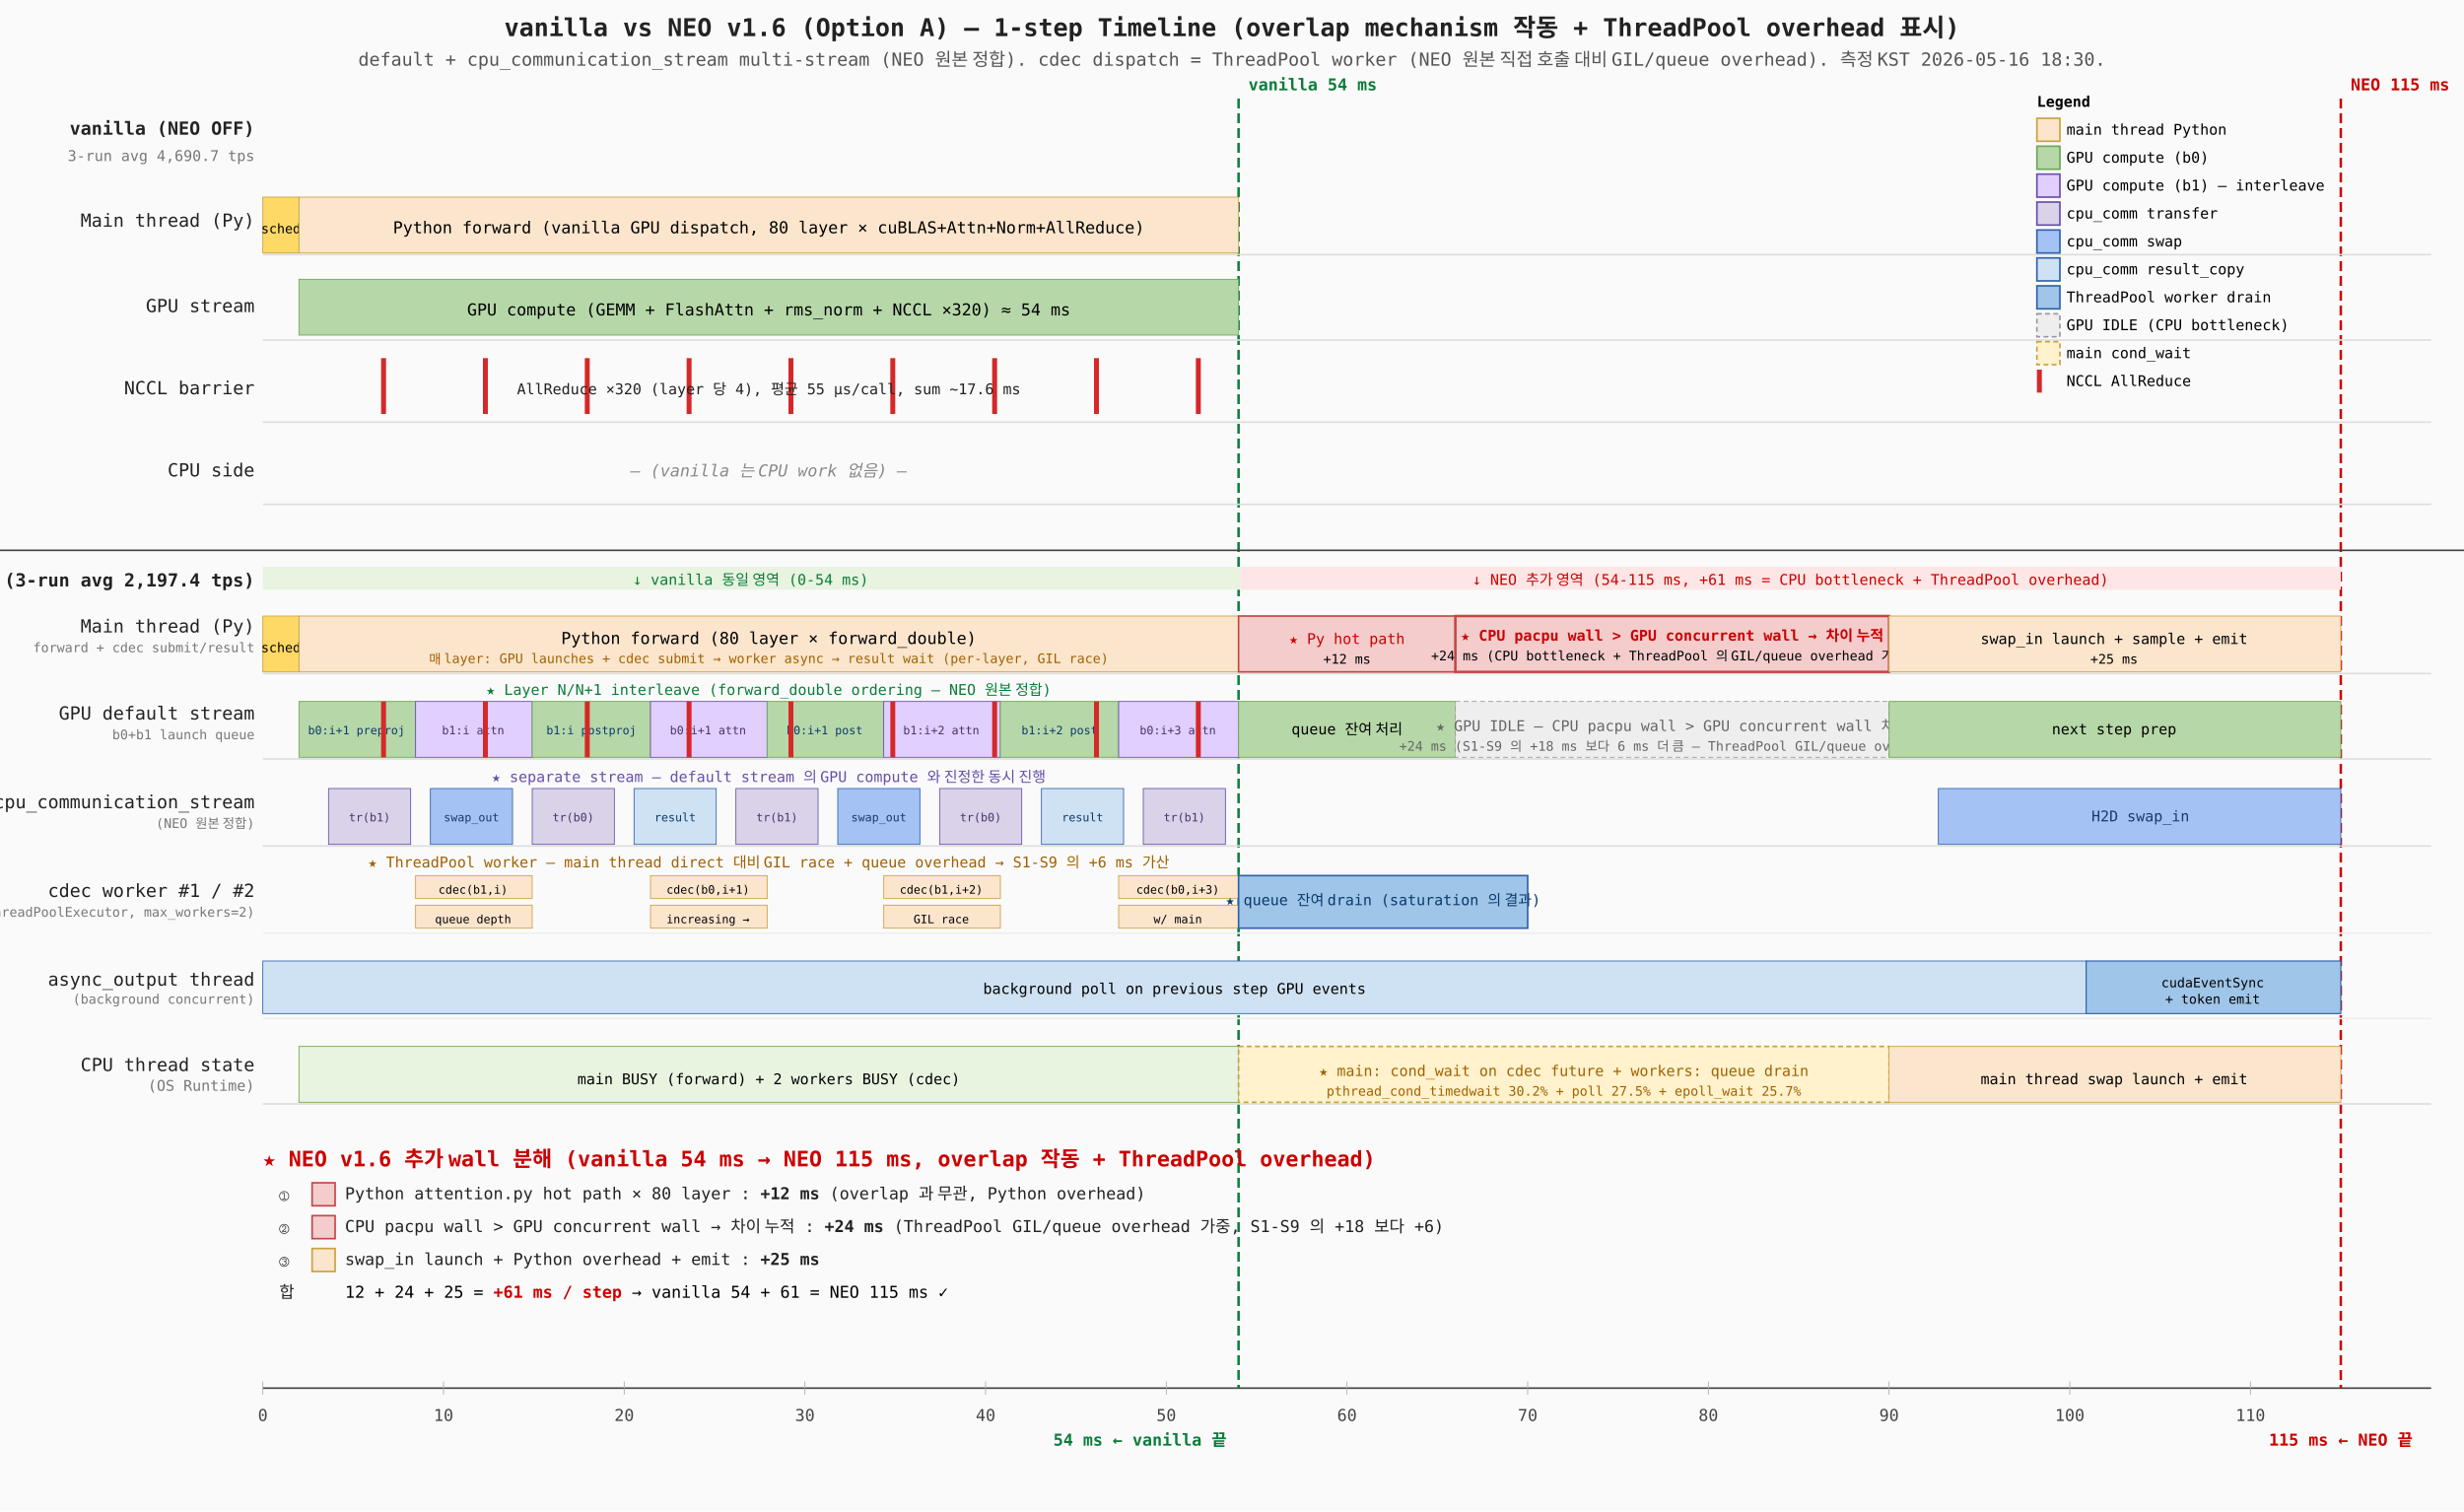
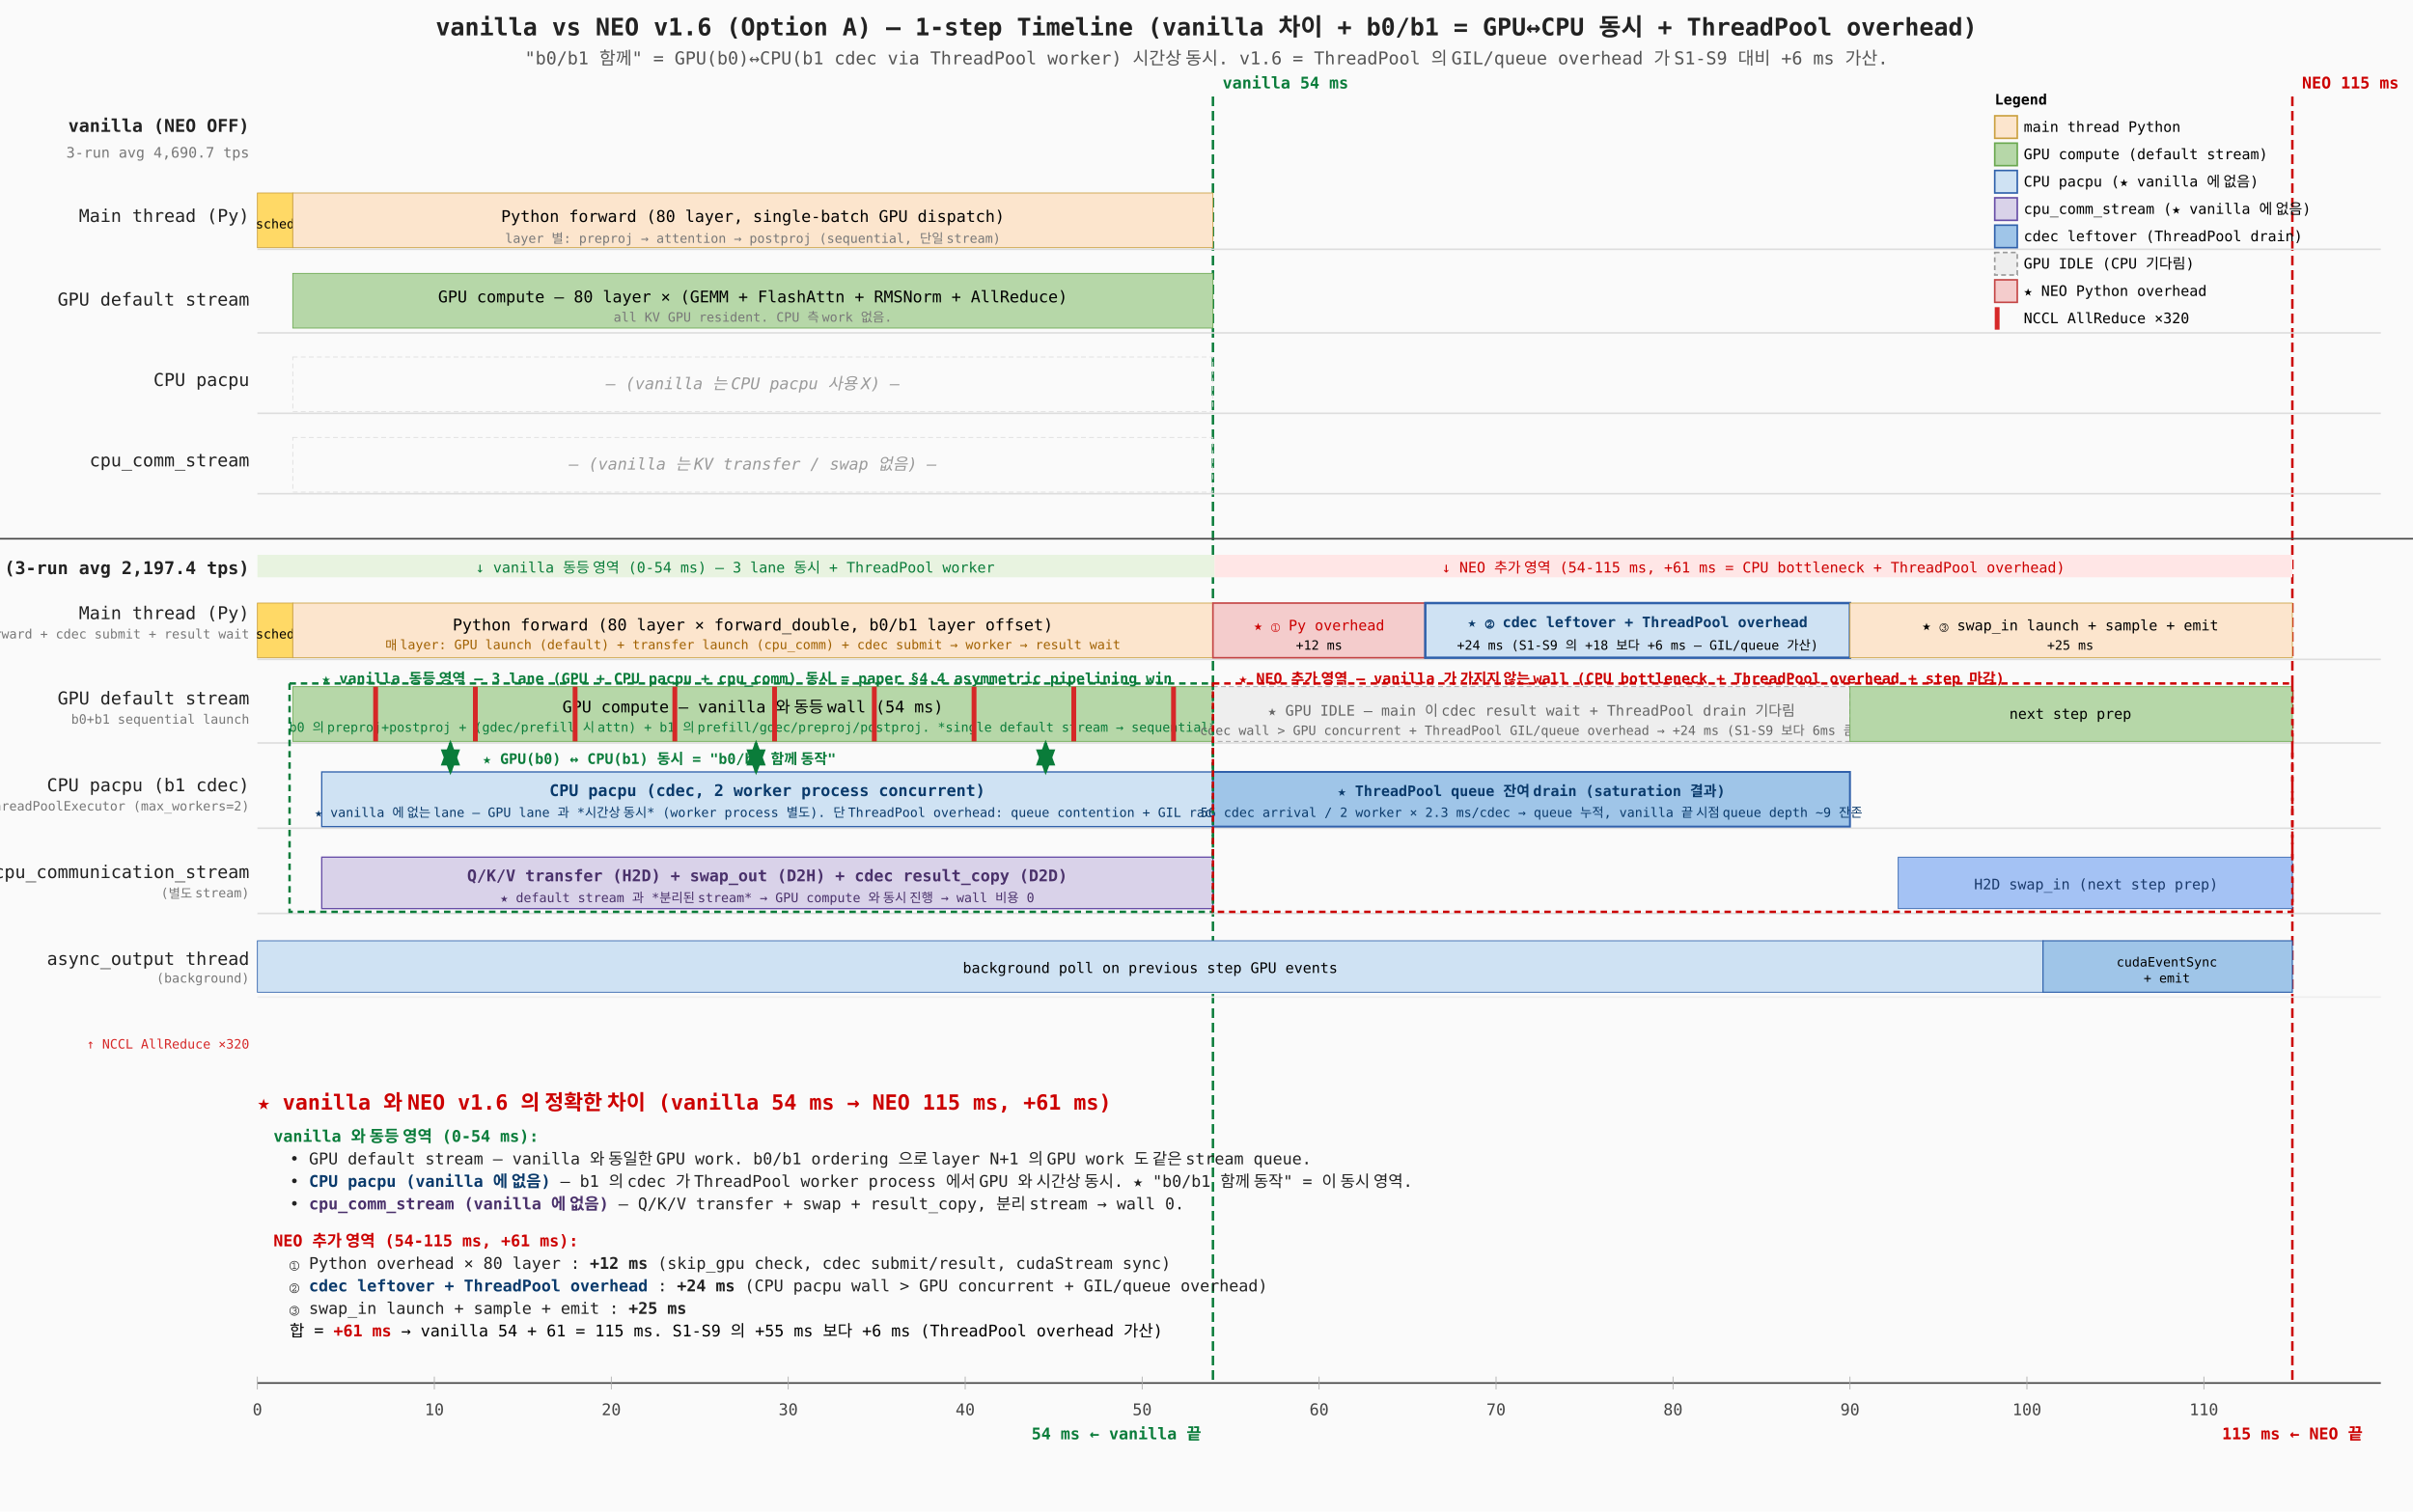
- <svg xmlns="http://www.w3.org/2000/svg" viewBox="0 0 1500 920" font-family="Menlo, monospace" font-size="11">
-   <rect width="1500" height="920" fill="#fafafa" />
-   <text x="750" y="22" text-anchor="middle" font-size="15" font-weight="bold" fill="#222">vanilla vs NEO v1.6 (Option A) — 1-step Timeline (overlap mechanism 작동 + ThreadPool overhead 표시)</text>
+ <svg xmlns="http://www.w3.org/2000/svg" viewBox="0 0 1500 940" font-family="Menlo, monospace" font-size="11">
+   <rect width="1500" height="940" fill="#fafafa" />
+   <text x="750" y="22" text-anchor="middle" font-size="15" font-weight="bold" fill="#222">vanilla vs NEO v1.6 (Option A) — 1-step Timeline (vanilla 차이 + b0/b1 = GPU↔CPU 동시 + ThreadPool overhead)</text>
  <text x="750" y="40" text-anchor="middle" font-size="11" fill="#555">
-     default + cpu_communication_stream multi-stream (NEO 원본 정합). cdec dispatch = ThreadPool worker (NEO 원본 직접 호출 대비 GIL/queue overhead). 측정 KST 2026-05-16 18:30.
+     "b0/b1 함께" = GPU(b0)↔CPU(b1 cdec via ThreadPool worker) 시간상 동시. v1.6 = ThreadPool 의 GIL/queue overhead 가 S1-S9 대비 +6 ms 가산.
  </text>
-   <line x1="160" y1="845" x2="1480" y2="845" stroke="#444" stroke-width="1" />
+   <line x1="160" y1="860" x2="1480" y2="860" stroke="#444" stroke-width="1" />
  <g font-size="10" fill="#444">
-     <text x="160" y="865" text-anchor="middle">0</text>
-     <text x="270" y="865" text-anchor="middle">10</text>
-     <text x="380" y="865" text-anchor="middle">20</text>
-     <text x="490" y="865" text-anchor="middle">30</text>
-     <text x="600" y="865" text-anchor="middle">40</text>
-     <text x="694" y="880" text-anchor="middle" font-weight="bold" fill="#0a7c3a">54 ms ← vanilla 끝</text>
-     <text x="710" y="865" text-anchor="middle">50</text>
-     <text x="820" y="865" text-anchor="middle">60</text>
-     <text x="930" y="865" text-anchor="middle">70</text>
-     <text x="1040" y="865" text-anchor="middle">80</text>
-     <text x="1150" y="865" text-anchor="middle">90</text>
-     <text x="1260" y="865" text-anchor="middle">100</text>
-     <text x="1370" y="865" text-anchor="middle">110</text>
-     <text x="1425" y="880" text-anchor="middle" font-weight="bold" fill="#c00">115 ms ← NEO 끝</text>
+     <text x="160" y="880" text-anchor="middle">0</text>
+     <text x="270" y="880" text-anchor="middle">10</text>
+     <text x="380" y="880" text-anchor="middle">20</text>
+     <text x="490" y="880" text-anchor="middle">30</text>
+     <text x="600" y="880" text-anchor="middle">40</text>
+     <text x="694" y="895" text-anchor="middle" font-weight="bold" fill="#0a7c3a">54 ms ← vanilla 끝</text>
+     <text x="710" y="880" text-anchor="middle">50</text>
+     <text x="820" y="880" text-anchor="middle">60</text>
+     <text x="930" y="880" text-anchor="middle">70</text>
+     <text x="1040" y="880" text-anchor="middle">80</text>
+     <text x="1150" y="880" text-anchor="middle">90</text>
+     <text x="1260" y="880" text-anchor="middle">100</text>
+     <text x="1370" y="880" text-anchor="middle">110</text>
+     <text x="1425" y="895" text-anchor="middle" font-weight="bold" fill="#c00">115 ms ← NEO 끝</text>
  </g>
  <g stroke="#aaa" stroke-width="0.5">
-     <line x1="160" y1="841" x2="160" y2="849" />
-     <line x1="270" y1="841" x2="270" y2="849" />
-     <line x1="380" y1="841" x2="380" y2="849" />
-     <line x1="490" y1="841" x2="490" y2="849" />
-     <line x1="600" y1="841" x2="600" y2="849" />
-     <line x1="710" y1="841" x2="710" y2="849" />
-     <line x1="820" y1="841" x2="820" y2="849" />
-     <line x1="930" y1="841" x2="930" y2="849" />
-     <line x1="1040" y1="841" x2="1040" y2="849" />
-     <line x1="1150" y1="841" x2="1150" y2="849" />
-     <line x1="1260" y1="841" x2="1260" y2="849" />
-     <line x1="1370" y1="841" x2="1370" y2="849" />
+     <line x1="160" y1="856" x2="160" y2="864" />
+     <line x1="270" y1="856" x2="270" y2="864" />
+     <line x1="380" y1="856" x2="380" y2="864" />
+     <line x1="490" y1="856" x2="490" y2="864" />
+     <line x1="600" y1="856" x2="600" y2="864" />
+     <line x1="710" y1="856" x2="710" y2="864" />
+     <line x1="820" y1="856" x2="820" y2="864" />
+     <line x1="930" y1="856" x2="930" y2="864" />
+     <line x1="1040" y1="856" x2="1040" y2="864" />
+     <line x1="1150" y1="856" x2="1150" y2="864" />
+     <line x1="1260" y1="856" x2="1260" y2="864" />
+     <line x1="1370" y1="856" x2="1370" y2="864" />
  </g>
-   <line x1="754" y1="60" x2="754" y2="845" stroke="#0a7c3a" stroke-width="1.5" stroke-dasharray="6,3" />
+   <line x1="754" y1="60" x2="754" y2="860" stroke="#0a7c3a" stroke-width="1.5" stroke-dasharray="6,3" />
  <text x="760" y="55" font-size="10" font-weight="bold" fill="#0a7c3a">vanilla 54 ms</text>
-   <line x1="1425" y1="60" x2="1425" y2="845" stroke="#c00" stroke-width="1.5" stroke-dasharray="6,3" />
+   <line x1="1425" y1="60" x2="1425" y2="860" stroke="#c00" stroke-width="1.5" stroke-dasharray="6,3" />
  <text x="1431" y="55" font-size="10" font-weight="bold" fill="#c00">NEO 115 ms</text>
  <text x="155" y="82" text-anchor="end" font-weight="bold" fill="#222">vanilla (NEO OFF)</text>
  <text x="155" y="98" text-anchor="end" font-size="9" fill="#777">3-run avg 4,690.7 tps</text>
  <text x="155" y="138" text-anchor="end" fill="#222">Main thread (Py)</text>
  <line x1="160" y1="155" x2="1480" y2="155" stroke="#ddd" />
  <rect x="160" y="120" width="22" height="34" fill="#ffd966" stroke="#caa040" stroke-width="0.5" />
  <text x="171" y="142" text-anchor="middle" font-size="8">sched</text>
  <rect x="182" y="120" width="572" height="34" fill="#fce5cd" stroke="#caa040" stroke-width="0.5" />
-   <text x="468" y="142" text-anchor="middle" font-size="10">Python forward (vanilla GPU dispatch, 80 layer × cuBLAS+Attn+Norm+AllReduce)</text>
-   <text x="155" y="190" text-anchor="end" fill="#222">GPU stream</text>
+   <text x="468" y="138" text-anchor="middle" font-size="10">Python forward (80 layer, single-batch GPU dispatch)</text>
+   <text x="468" y="151" text-anchor="middle" font-size="8" fill="#777">layer 별: preproj → attention → postproj (sequential, 단일 stream)</text>
+   <text x="155" y="190" text-anchor="end" fill="#222">GPU default stream</text>
  <line x1="160" y1="207" x2="1480" y2="207" stroke="#ddd" />
  <rect x="182" y="170" width="572" height="34" fill="#b6d7a8" stroke="#6aa84f" stroke-width="0.5" />
-   <text x="468" y="192" text-anchor="middle" font-size="10">GPU compute (GEMM + FlashAttn + rms_norm + NCCL ×320) ≈ 54 ms</text>
-   <text x="155" y="240" text-anchor="end" fill="#222">NCCL barrier</text>
+   <text x="468" y="188" text-anchor="middle" font-size="10">GPU compute — 80 layer × (GEMM + FlashAttn + RMSNorm + AllReduce)</text>
+   <text x="468" y="200" text-anchor="middle" font-size="8" fill="#777">all KV GPU resident. CPU 측 work 없음.</text>
+   <text x="155" y="240" text-anchor="end" fill="#222">CPU pacpu</text>
  <line x1="160" y1="257" x2="1480" y2="257" stroke="#ddd" />
-   <g fill="#d62828">
-     <rect x="232" y="218" width="3" height="34" />
-     <rect x="294" y="218" width="3" height="34" />
-     <rect x="356" y="218" width="3" height="34" />
-     <rect x="418" y="218" width="3" height="34" />
-     <rect x="480" y="218" width="3" height="34" />
-     <rect x="542" y="218" width="3" height="34" />
-     <rect x="604" y="218" width="3" height="34" />
-     <rect x="666" y="218" width="3" height="34" />
-     <rect x="728" y="218" width="3" height="34" />
-   </g>
-   <text x="468" y="240" text-anchor="middle" font-size="9" fill="#222">AllReduce ×320 (layer 당 4), 평균 55 μs/call, sum ~17.6 ms</text>
-   <text x="155" y="290" text-anchor="end" fill="#222">CPU side</text>
+   <rect x="182" y="222" width="572" height="34" fill="none" stroke="#ddd" stroke-width="0.5" stroke-dasharray="3,2" />
+   <text x="468" y="242" text-anchor="middle" font-size="10" fill="#999" font-style="italic">— (vanilla 는 CPU pacpu 사용 X) —</text>
+   <text x="155" y="290" text-anchor="end" fill="#222">cpu_comm_stream</text>
  <line x1="160" y1="307" x2="1480" y2="307" stroke="#ddd" />
-   <text x="468" y="290" text-anchor="middle" font-size="10" fill="#888" font-style="italic">— (vanilla 는 CPU work 없음) —</text>
+   <rect x="182" y="272" width="572" height="34" fill="none" stroke="#ddd" stroke-width="0.5" stroke-dasharray="3,2" />
+   <text x="468" y="292" text-anchor="middle" font-size="10" fill="#999" font-style="italic">— (vanilla 는 KV transfer / swap 없음) —</text>
  <line x1="0" y1="335" x2="1500" y2="335" stroke="#444" stroke-width="1" />
  <text x="155" y="357" text-anchor="end" font-weight="bold" fill="#222">NEO v1.6 (3-run avg 2,197.4 tps)</text>
  <rect x="160" y="345" width="595" height="14" fill="#e8f3e0" stroke="none" />
-   <text x="457" y="356" text-anchor="middle" font-size="9" fill="#0a7c3a">↓ vanilla 동일 영역 (0-54 ms)</text>
+   <text x="457" y="356" text-anchor="middle" font-size="9" fill="#0a7c3a">↓ vanilla 동등 영역 (0-54 ms) — 3 lane 동시 + ThreadPool worker</text>
  <rect x="755" y="345" width="670" height="14" fill="#ffe6e6" stroke="none" />
  <text x="1090" y="356" text-anchor="middle" font-size="9" fill="#c00">↓ NEO 추가 영역 (54-115 ms, +61 ms = CPU bottleneck + ThreadPool overhead)</text>
  <text x="155" y="385" text-anchor="end" fill="#222">Main thread (Py)</text>
-   <text x="155" y="397" text-anchor="end" font-size="8" fill="#777">forward + cdec submit/result</text>
+   <text x="155" y="397" text-anchor="end" font-size="8" fill="#777">forward + cdec submit + result wait</text>
  <line x1="160" y1="410" x2="1480" y2="410" stroke="#ddd" />
  <rect x="160" y="375" width="22" height="34" fill="#ffd966" stroke="#caa040" stroke-width="0.5" />
  <text x="171" y="397" text-anchor="middle" font-size="8">sched</text>
  <rect x="182" y="375" width="572" height="34" fill="#fce5cd" stroke="#caa040" stroke-width="0.5" />
-   <text x="468" y="392" text-anchor="middle" font-size="10">Python forward (80 layer × forward_double)</text>
-   <text x="468" y="404" text-anchor="middle" font-size="8" fill="#a06000">매 layer: GPU launches + cdec submit → worker async → result wait (per-layer, GIL race)</text>
+   <text x="468" y="392" text-anchor="middle" font-size="10">Python forward (80 layer × forward_double, b0/b1 layer offset)</text>
+   <text x="468" y="404" text-anchor="middle" font-size="8" fill="#a06000">매 layer: GPU launch (default) + transfer launch (cpu_comm) + cdec submit → worker → result wait</text>
  <rect x="754" y="375" width="132" height="34" fill="#f4cccc" stroke="#c44545" stroke-width="1" />
-   <text x="820" y="392" text-anchor="middle" font-size="9" fill="#c00">★ Py hot path</text>
+   <text x="820" y="392" text-anchor="middle" font-size="9" fill="#c00">★ ① Py overhead</text>
  <text x="820" y="404" text-anchor="middle" font-size="8" fill="#000">+12 ms</text>
-   <rect x="886" y="375" width="264" height="34" fill="#f4cccc" stroke="#c44545" stroke-width="1.5" />
-   <text x="1018" y="390" text-anchor="middle" font-size="9" font-weight="bold" fill="#c00">★ CPU pacpu wall &gt; GPU concurrent wall → 차이 누적</text>
-   <text x="1018" y="402" text-anchor="middle" font-size="8" fill="#000">+24 ms (CPU bottleneck + ThreadPool 의 GIL/queue overhead 가중)</text>
+   <rect x="886" y="375" width="264" height="34" fill="#cfe2f3" stroke="#3061ab" stroke-width="1.5" />
+   <text x="1018" y="390" text-anchor="middle" font-size="9" font-weight="bold" fill="#0a3a6b">★ ② cdec leftover + ThreadPool overhead</text>
+   <text x="1018" y="404" text-anchor="middle" font-size="8" fill="#000">+24 ms (S1-S9 의 +18 보다 +6 ms — GIL/queue 가산)</text>
  <rect x="1150" y="375" width="275" height="34" fill="#fce5cd" stroke="#caa040" stroke-width="0.5" />
-   <text x="1287" y="392" text-anchor="middle" font-size="9">swap_in launch + sample + emit</text>
+   <text x="1287" y="392" text-anchor="middle" font-size="9">★ ③ swap_in launch + sample + emit</text>
  <text x="1287" y="404" text-anchor="middle" font-size="8">+25 ms</text>
  <text x="155" y="438" text-anchor="end" fill="#222">GPU default stream</text>
-   <text x="155" y="450" text-anchor="end" font-size="8" fill="#777">b0+b1 launch queue</text>
+   <text x="155" y="450" text-anchor="end" font-size="8" fill="#777">b0+b1 sequential launch</text>
  <line x1="160" y1="462" x2="1480" y2="462" stroke="#ddd" />
-   <g>
-     <rect x="182" y="427" width="71" height="34" fill="#b6d7a8" stroke="#6aa84f" stroke-width="0.5" />
-     <text x="217" y="447" text-anchor="middle" font-size="7" fill="#0a3a6b">b0:i+1 preproj</text>
-     <rect x="253" y="427" width="71" height="34" fill="#e1cfff" stroke="#674ea7" stroke-width="0.5" />
-     <text x="288" y="447" text-anchor="middle" font-size="7" fill="#4a316b">b1:i attn</text>
-     <rect x="324" y="427" width="72" height="34" fill="#b6d7a8" stroke="#6aa84f" stroke-width="0.5" />
-     <text x="360" y="447" text-anchor="middle" font-size="7" fill="#0a3a6b">b1:i postproj</text>
-     <rect x="396" y="427" width="71" height="34" fill="#e1cfff" stroke="#674ea7" stroke-width="0.5" />
-     <text x="431" y="447" text-anchor="middle" font-size="7" fill="#4a316b">b0:i+1 attn</text>
-     <rect x="467" y="427" width="71" height="34" fill="#b6d7a8" stroke="#6aa84f" stroke-width="0.5" />
-     <text x="502" y="447" text-anchor="middle" font-size="7" fill="#0a3a6b">b0:i+1 post</text>
-     <rect x="538" y="427" width="71" height="34" fill="#e1cfff" stroke="#674ea7" stroke-width="0.5" />
-     <text x="573" y="447" text-anchor="middle" font-size="7" fill="#4a316b">b1:i+2 attn</text>
-     <rect x="609" y="427" width="72" height="34" fill="#b6d7a8" stroke="#6aa84f" stroke-width="0.5" />
-     <text x="645" y="447" text-anchor="middle" font-size="7" fill="#0a3a6b">b1:i+2 post</text>
-     <rect x="681" y="427" width="73" height="34" fill="#e1cfff" stroke="#674ea7" stroke-width="0.5" />
-     <text x="717" y="447" text-anchor="middle" font-size="7" fill="#4a316b">b0:i+3 attn</text>
-   </g>
-   <text x="468" y="423" text-anchor="middle" font-size="9" fill="#0a7c3a">★ Layer N/N+1 interleave (forward_double ordering — NEO 원본 정합)</text>
-   <rect x="754" y="427" width="132" height="34" fill="#b6d7a8" stroke="#6aa84f" stroke-width="0.5" />
-   <text x="820" y="447" text-anchor="middle" font-size="9">queue 잔여 처리</text>
-   <rect x="886" y="427" width="264" height="34" fill="#eeeeee" stroke="#999" stroke-width="0.5" stroke-dasharray="3,2" />
-   <text x="1018" y="445" text-anchor="middle" font-size="9" fill="#666">★ GPU IDLE — CPU pacpu wall &gt; GPU concurrent wall 차이</text>
-   <text x="1018" y="457" text-anchor="middle" font-size="8" fill="#666">+24 ms (S1-S9 의 +18 ms 보다 6 ms 더 큼 — ThreadPool GIL/queue overhead)</text>
+   <rect x="182" y="427" width="572" height="34" fill="#b6d7a8" stroke="#6aa84f" stroke-width="0.5" />
+   <text x="468" y="443" text-anchor="middle" font-size="10">GPU compute — vanilla 와 동등 wall (54 ms)</text>
+   <text x="468" y="455" text-anchor="middle" font-size="8" fill="#0a7c3a">b0 의 preproj+postproj + (gdec/prefill 시 attn) + b1 의 prefill/gdec/preproj/postproj. *single default stream → sequential*</text>
+   <rect x="754" y="427" width="396" height="34" fill="#eeeeee" stroke="#999" stroke-width="0.5" stroke-dasharray="3,2" />
+   <text x="952" y="445" text-anchor="middle" font-size="9" fill="#666">★ GPU IDLE — main 이 cdec result wait + ThreadPool drain 기다림</text>
+   <text x="952" y="457" text-anchor="middle" font-size="8" fill="#666">cdec wall &gt; GPU concurrent + ThreadPool GIL/queue overhead → +24 ms (S1-S9 보다 6ms 큼)</text>
  <rect x="1150" y="427" width="275" height="34" fill="#b6d7a8" stroke="#6aa84f" stroke-width="0.5" />
  <text x="1287" y="447" text-anchor="middle" font-size="9">next step prep</text>
+   <text x="155" y="492" text-anchor="end" fill="#222">CPU pacpu (b1 cdec)</text>
+   <text x="155" y="504" text-anchor="end" font-size="8" fill="#777">ThreadPoolExecutor (max_workers=2)</text>
+   <line x1="160" y1="515" x2="1480" y2="515" stroke="#ddd" />
+   <rect x="200" y="480" width="554" height="34" fill="#cfe2f3" stroke="#3061ab" stroke-width="0.8" />
+   <text x="477" y="495" text-anchor="middle" font-size="10" font-weight="bold" fill="#0a3a6b">CPU pacpu (cdec, 2 worker process concurrent)</text>
+   <text x="477" y="508" text-anchor="middle" font-size="8" fill="#0a3a6b">★ vanilla 에 없는 lane — GPU lane 과 *시간상 동시* (worker process 별도). 단 ThreadPool overhead: queue contention + GIL race</text>
+   <rect x="754" y="480" width="396" height="34" fill="#9fc5e8" stroke="#3061ab" stroke-width="1.2" />
+   <text x="952" y="495" text-anchor="middle" font-size="9" fill="#0a3a6b" font-weight="bold">★ ThreadPool queue 잔여 drain (saturation 결과)</text>
+   <text x="952" y="508" text-anchor="middle" font-size="8" fill="#0a3a6b">56 cdec arrival / 2 worker × 2.3 ms/cdec → queue 누적, vanilla 끝 시점 queue depth ~9 잔존</text>
+   <defs>
+     <marker id="biarrow" markerWidth="8" markerHeight="6" refX="7" refY="3" orient="auto">
+       <polygon points="0 0, 8 3, 0 6" fill="#0a7c3a" />
+     </marker>
+     <marker id="biarrow2" markerWidth="8" markerHeight="6" refX="1" refY="3" orient="auto">
+       <polygon points="8 0, 0 3, 8 6" fill="#0a7c3a" />
+     </marker>
+   </defs>
+   <path d="M 280 462 L 280 480" stroke="#0a7c3a" stroke-width="2" fill="none" marker-end="url(#biarrow)" marker-start="url(#biarrow2)" />
+   <text x="300" y="475" font-size="9" font-weight="bold" fill="#0a7c3a">★ GPU(b0) ↔ CPU(b1) 동시 = "b0/b1 함께 동작"</text>
+   <path d="M 470 462 L 470 480" stroke="#0a7c3a" stroke-width="2" fill="none" marker-end="url(#biarrow)" marker-start="url(#biarrow2)" />
+   <path d="M 650 462 L 650 480" stroke="#0a7c3a" stroke-width="2" fill="none" marker-end="url(#biarrow)" marker-start="url(#biarrow2)" />
+   <text x="155" y="546" text-anchor="end" fill="#222">cpu_communication_stream</text>
+   <text x="155" y="558" text-anchor="end" font-size="8" fill="#777">(별도 stream)</text>
+   <line x1="160" y1="568" x2="1480" y2="568" stroke="#ddd" />
+   <rect x="200" y="533" width="554" height="32" fill="#d9d2e9" stroke="#674ea7" stroke-width="0.8" />
+   <text x="477" y="548" text-anchor="middle" font-size="10" font-weight="bold" fill="#4a316b">Q/K/V transfer (H2D) + swap_out (D2H) + cdec result_copy (D2D)</text>
+   <text x="477" y="561" text-anchor="middle" font-size="8" fill="#4a316b">★ default stream 과 *분리된 stream* → GPU compute 와 동시 진행 → wall 비용 0</text>
+   <rect x="1180" y="533" width="245" height="32" fill="#a4c2f4" stroke="#3061ab" stroke-width="0.5" />
+   <text x="1303" y="553" text-anchor="middle" font-size="9" fill="#1a3a6b">H2D swap_in (next step prep)</text>
+   <rect x="180" y="425" width="574" height="142" fill="none" stroke="#0a7c3a" stroke-width="1.5" stroke-dasharray="4,3" />
+   <text x="200" y="425" font-size="9" fill="#0a7c3a" font-weight="bold">★ vanilla 동등 영역 — 3 lane (GPU + CPU pacpu + cpu_comm) 동시 = paper §4.4 asymmetric pipelining win</text>
+   <rect x="754" y="425" width="671" height="142" fill="none" stroke="#c00" stroke-width="1.5" stroke-dasharray="4,3" />
+   <text x="770" y="425" font-size="9" fill="#c00" font-weight="bold">★ NEO 추가 영역 — vanilla 가 가지지 않는 wall (CPU bottleneck + ThreadPool overhead + step 마감)</text>
+   <text x="155" y="600" text-anchor="end" fill="#222">async_output thread</text>
+   <text x="155" y="611" text-anchor="end" font-size="8" fill="#777">(background)</text>
+   <line x1="160" y1="620" x2="1480" y2="620" stroke="#eee" />
+   <rect x="160" y="585" width="1110" height="32" fill="#cfe2f3" stroke="#3061ab" stroke-width="0.5" />
+   <text x="715" y="605" text-anchor="middle" font-size="9">background poll on previous step GPU events</text>
+   <rect x="1270" y="585" width="155" height="32" fill="#9fc5e8" stroke="#3061ab" stroke-width="0.7" />
+   <text x="1347" y="601" text-anchor="middle" font-size="8">cudaEventSync</text>
+   <text x="1347" y="611" text-anchor="middle" font-size="8">+ emit</text>
  <g fill="#d62828">
    <rect x="232" y="427" width="3" height="34" />
    <rect x="294" y="427" width="3" height="34" />
    <rect x="356" y="427" width="3" height="34" />
    <rect x="418" y="427" width="3" height="34" />
    <rect x="480" y="427" width="3" height="34" />
    <rect x="542" y="427" width="3" height="34" />
    <rect x="604" y="427" width="3" height="34" />
    <rect x="666" y="427" width="3" height="34" />
    <rect x="728" y="427" width="3" height="34" />
  </g>
-   <text x="155" y="492" text-anchor="end" fill="#222">cpu_communication_stream</text>
-   <text x="155" y="504" text-anchor="end" font-size="8" fill="#777">(NEO 원본 정합)</text>
-   <line x1="160" y1="515" x2="1480" y2="515" stroke="#ddd" />
-   <g>
-     <rect x="200" y="480" width="50" height="34" fill="#d9d2e9" stroke="#674ea7" stroke-width="0.5" />
-     <text x="225" y="500" text-anchor="middle" font-size="7" fill="#4a316b">tr(b1)</text>
-     <rect x="262" y="480" width="50" height="34" fill="#a4c2f4" stroke="#3061ab" stroke-width="0.5" />
-     <text x="287" y="500" text-anchor="middle" font-size="7" fill="#1a3a6b">swap_out</text>
-     <rect x="324" y="480" width="50" height="34" fill="#d9d2e9" stroke="#674ea7" stroke-width="0.5" />
-     <text x="349" y="500" text-anchor="middle" font-size="7" fill="#4a316b">tr(b0)</text>
-     <rect x="386" y="480" width="50" height="34" fill="#cfe2f3" stroke="#3061ab" stroke-width="0.5" />
-     <text x="411" y="500" text-anchor="middle" font-size="7" fill="#0a3a6b">result</text>
-     <rect x="448" y="480" width="50" height="34" fill="#d9d2e9" stroke="#674ea7" stroke-width="0.5" />
-     <text x="473" y="500" text-anchor="middle" font-size="7" fill="#4a316b">tr(b1)</text>
-     <rect x="510" y="480" width="50" height="34" fill="#a4c2f4" stroke="#3061ab" stroke-width="0.5" />
-     <text x="535" y="500" text-anchor="middle" font-size="7" fill="#1a3a6b">swap_out</text>
-     <rect x="572" y="480" width="50" height="34" fill="#d9d2e9" stroke="#674ea7" stroke-width="0.5" />
-     <text x="597" y="500" text-anchor="middle" font-size="7" fill="#4a316b">tr(b0)</text>
-     <rect x="634" y="480" width="50" height="34" fill="#cfe2f3" stroke="#3061ab" stroke-width="0.5" />
-     <text x="659" y="500" text-anchor="middle" font-size="7" fill="#0a3a6b">result</text>
-     <rect x="696" y="480" width="50" height="34" fill="#d9d2e9" stroke="#674ea7" stroke-width="0.5" />
-     <text x="721" y="500" text-anchor="middle" font-size="7" fill="#4a316b">tr(b1)</text>
+   <text x="155" y="652" text-anchor="end" font-size="8" fill="#d62828">↑ NCCL AllReduce ×320</text>
+   <text x="160" y="690" font-size="13" font-weight="bold" fill="#c00">★ vanilla 와 NEO v1.6 의 정확한 차이 (vanilla 54 ms → NEO 115 ms, +61 ms)</text>
+   <g font-size="10">
+     <text x="170" y="710" fill="#0a7c3a" font-weight="bold">vanilla 와 동등 영역 (0-54 ms):</text>
+     <text x="180" y="724" fill="#222">• GPU default stream — vanilla 와 동일한 GPU work. b0/b1 ordering 으로 layer N+1 의 GPU work 도 같은 stream queue.</text>
+     <text x="180" y="738" fill="#222">• <tspan fill="#0a3a6b" font-weight="bold">CPU pacpu (vanilla 에 없음)</tspan> — b1 의 cdec 가 ThreadPool worker process 에서 GPU 와 시간상 동시. ★ "b0/b1 함께 동작" = 이 동시 영역.</text>
+     <text x="180" y="752" fill="#222">• <tspan fill="#4a316b" font-weight="bold">cpu_comm_stream (vanilla 에 없음)</tspan> — Q/K/V transfer + swap + result_copy, 분리 stream → wall 0.</text>
  </g>
-   <text x="468" y="476" text-anchor="middle" font-size="9" fill="#674ea7">★ separate stream — default stream 의 GPU compute 와 진정한 동시 진행</text>
-   <rect x="1180" y="480" width="245" height="34" fill="#a4c2f4" stroke="#3061ab" stroke-width="0.5" />
-   <text x="1303" y="500" text-anchor="middle" font-size="9" fill="#1a3a6b">H2D swap_in</text>
-   <text x="155" y="546" text-anchor="end" fill="#222">cdec worker #1 / #2</text>
-   <text x="155" y="558" text-anchor="end" font-size="8" fill="#777">(ThreadPoolExecutor, max_workers=2)</text>
-   <line x1="160" y1="568" x2="1480" y2="568" stroke="#eee" />
-   <g>
-     <rect x="253" y="533" width="71" height="14" fill="#fce5cd" stroke="#caa040" stroke-width="0.5" />
-     <text x="288" y="544" text-anchor="middle" font-size="7">cdec(b1,i)</text>
-     <rect x="396" y="533" width="71" height="14" fill="#fce5cd" stroke="#caa040" stroke-width="0.5" />
-     <text x="431" y="544" text-anchor="middle" font-size="7">cdec(b0,i+1)</text>
-     <rect x="538" y="533" width="71" height="14" fill="#fce5cd" stroke="#caa040" stroke-width="0.5" />
-     <text x="573" y="544" text-anchor="middle" font-size="7">cdec(b1,i+2)</text>
-     <rect x="681" y="533" width="73" height="14" fill="#fce5cd" stroke="#caa040" stroke-width="0.5" />
-     <text x="717" y="544" text-anchor="middle" font-size="7">cdec(b0,i+3)</text>
-     <rect x="253" y="551" width="71" height="14" fill="#fce5cd" stroke="#caa040" stroke-width="0.5" />
-     <text x="288" y="562" text-anchor="middle" font-size="7">queue depth</text>
-     <rect x="396" y="551" width="71" height="14" fill="#fce5cd" stroke="#caa040" stroke-width="0.5" />
-     <text x="431" y="562" text-anchor="middle" font-size="7">increasing →</text>
-     <rect x="538" y="551" width="71" height="14" fill="#fce5cd" stroke="#caa040" stroke-width="0.5" />
-     <text x="573" y="562" text-anchor="middle" font-size="7">GIL race</text>
-     <rect x="681" y="551" width="73" height="14" fill="#fce5cd" stroke="#caa040" stroke-width="0.5" />
-     <text x="717" y="562" text-anchor="middle" font-size="7">w/ main</text>
-     <rect x="754" y="533" width="176" height="32" fill="#9fc5e8" stroke="#3061ab" stroke-width="1" />
-     <text x="842" y="551" text-anchor="middle" font-size="9" fill="#0a3a6b">★ queue 잔여 drain (saturation 의 결과)</text>
-   </g>
-   <text x="468" y="528" text-anchor="middle" font-size="9" fill="#a06000">★ ThreadPool worker — main thread direct 대비 GIL race + queue overhead → S1-S9 의 +6 ms 가산</text>
-   <text x="155" y="600" text-anchor="end" fill="#222">async_output thread</text>
-   <text x="155" y="611" text-anchor="end" font-size="8" fill="#777">(background concurrent)</text>
-   <line x1="160" y1="620" x2="1480" y2="620" stroke="#eee" />
-   <rect x="160" y="585" width="1110" height="32" fill="#cfe2f3" stroke="#3061ab" stroke-width="0.5" />
-   <text x="715" y="605" text-anchor="middle" font-size="9">background poll on previous step GPU events</text>
-   <rect x="1270" y="585" width="155" height="32" fill="#9fc5e8" stroke="#3061ab" stroke-width="0.7" />
-   <text x="1347" y="601" text-anchor="middle" font-size="8">cudaEventSync</text>
-   <text x="1347" y="611" text-anchor="middle" font-size="8">+ token emit</text>
-   <text x="155" y="652" text-anchor="end" fill="#222">CPU thread state</text>
-   <text x="155" y="664" text-anchor="end" font-size="9" fill="#777">(OS Runtime)</text>
-   <line x1="160" y1="672" x2="1480" y2="672" stroke="#ddd" />
-   <rect x="182" y="637" width="572" height="34" fill="#e8f3e0" stroke="#6aa84f" stroke-width="0.5" />
-   <text x="468" y="660" text-anchor="middle" font-size="9">main BUSY (forward) + 2 workers BUSY (cdec)</text>
-   <rect x="754" y="637" width="396" height="34" fill="#fff2cc" stroke="#caa040" stroke-width="1" stroke-dasharray="3,2" />
-   <text x="952" y="655" text-anchor="middle" font-size="9" fill="#a06000">★ main: cond_wait on cdec future + workers: queue drain</text>
-   <text x="952" y="667" text-anchor="middle" font-size="8" fill="#a06000">pthread_cond_timedwait 30.2% + poll 27.5% + epoll_wait 25.7%</text>
-   <rect x="1150" y="637" width="275" height="34" fill="#fce5cd" stroke="#caa040" stroke-width="0.5" />
-   <text x="1287" y="660" text-anchor="middle" font-size="9">main thread swap launch + emit</text>
-   <text x="160" y="710" font-size="13" font-weight="bold" fill="#c00">★ NEO v1.6 추가 wall 분해 (vanilla 54 ms → NEO 115 ms, overlap 작동 + ThreadPool overhead)</text>
  <g font-size="10">
-     <text x="170" y="730" fill="#222">①</text>
-     <rect x="190" y="720" width="14" height="14" fill="#f4cccc" stroke="#c44545" />
-     <text x="210" y="730" fill="#222">Python attention.py hot path × 80 layer : <tspan font-weight="bold">+12 ms</tspan> (overlap 과 무관, Python overhead)</text>
-     <text x="170" y="750" fill="#222">②</text>
-     <rect x="190" y="740" width="14" height="14" fill="#f4cccc" stroke="#c44545" />
-     <text x="210" y="750" fill="#222">CPU pacpu wall &gt; GPU concurrent wall → 차이 누적 : <tspan font-weight="bold">+24 ms</tspan> (ThreadPool GIL/queue overhead 가중, S1-S9 의 +18 보다 +6)</text>
-     <text x="170" y="770" fill="#222">③</text>
-     <rect x="190" y="760" width="14" height="14" fill="#fce5cd" stroke="#caa040" />
-     <text x="210" y="770" fill="#222">swap_in launch + Python overhead + emit : <tspan font-weight="bold">+25 ms</tspan>
+     <text x="170" y="775" fill="#c00" font-weight="bold">NEO 추가 영역 (54-115 ms, +61 ms):</text>
+     <text x="180" y="789" fill="#222">① Python overhead × 80 layer : <tspan font-weight="bold">+12 ms</tspan> (skip_gpu check, cdec submit/result, cudaStream sync)</text>
+     <text x="180" y="803" fill="#222">② <tspan fill="#0a3a6b" font-weight="bold">cdec leftover + ThreadPool overhead</tspan> : <tspan font-weight="bold">+24 ms</tspan> (CPU pacpu wall &gt; GPU concurrent + GIL/queue overhead)</text>
+     <text x="180" y="817" fill="#222">③ swap_in launch + sample + emit : <tspan font-weight="bold">+25 ms</tspan>
    </text>
-     <text x="170" y="790" fill="#222">합</text>
-     <text x="210" y="790" fill="#000">12 + 24 + 25 = <tspan font-weight="bold" fill="#c00">+61 ms / step</tspan> → vanilla 54 + 61 = NEO 115 ms ✓</text>
+     <text x="180" y="831" fill="#000">합 = <tspan font-weight="bold" fill="#c00">+61 ms</tspan> → vanilla 54 + 61 = 115 ms. S1-S9 의 +55 ms 보다 +6 ms (ThreadPool overhead 가산)</text>
  </g>
  <g font-size="9" transform="translate(1240, 67)">
    <text x="0" y="-2" font-weight="bold">Legend</text>
    <rect x="0" y="5" width="14" height="14" fill="#fce5cd" stroke="#caa040" />
    <text x="18" y="15" fill="#000">main thread Python</text>
    <rect x="0" y="22" width="14" height="14" fill="#b6d7a8" stroke="#6aa84f" />
-     <text x="18" y="32" fill="#000">GPU compute (b0)</text>
-     <rect x="0" y="39" width="14" height="14" fill="#e1cfff" stroke="#674ea7" />
-     <text x="18" y="49" fill="#000">GPU compute (b1) — interleave</text>
+     <text x="18" y="32" fill="#000">GPU compute (default stream)</text>
+     <rect x="0" y="39" width="14" height="14" fill="#cfe2f3" stroke="#3061ab" />
+     <text x="18" y="49" fill="#000">CPU pacpu (★ vanilla 에 없음)</text>
    <rect x="0" y="56" width="14" height="14" fill="#d9d2e9" stroke="#674ea7" />
-     <text x="18" y="66" fill="#000">cpu_comm transfer</text>
-     <rect x="0" y="73" width="14" height="14" fill="#a4c2f4" stroke="#3061ab" />
-     <text x="18" y="83" fill="#000">cpu_comm swap</text>
-     <rect x="0" y="90" width="14" height="14" fill="#cfe2f3" stroke="#3061ab" />
-     <text x="18" y="100" fill="#000">cpu_comm result_copy</text>
-     <rect x="0" y="107" width="14" height="14" fill="#9fc5e8" stroke="#3061ab" />
-     <text x="18" y="117" fill="#000">ThreadPool worker drain</text>
-     <rect x="0" y="124" width="14" height="14" fill="#eeeeee" stroke="#999" stroke-dasharray="3,2" />
-     <text x="18" y="134" fill="#000">GPU IDLE (CPU bottleneck)</text>
-     <rect x="0" y="141" width="14" height="14" fill="#fff2cc" stroke="#caa040" stroke-dasharray="3,2" />
-     <text x="18" y="151" fill="#000">main cond_wait</text>
-     <rect x="0" y="158" width="3" height="14" fill="#d62828" />
-     <text x="18" y="168" fill="#000">NCCL AllReduce</text>
+     <text x="18" y="66" fill="#000">cpu_comm_stream (★ vanilla 에 없음)</text>
+     <rect x="0" y="73" width="14" height="14" fill="#9fc5e8" stroke="#3061ab" />
+     <text x="18" y="83" fill="#000">cdec leftover (ThreadPool drain)</text>
+     <rect x="0" y="90" width="14" height="14" fill="#eeeeee" stroke="#999" stroke-dasharray="3,2" />
+     <text x="18" y="100" fill="#000">GPU IDLE (CPU 기다림)</text>
+     <rect x="0" y="107" width="14" height="14" fill="#f4cccc" stroke="#c44545" />
+     <text x="18" y="117" fill="#000">★ NEO Python overhead</text>
+     <rect x="0" y="124" width="3" height="14" fill="#d62828" />
+     <text x="18" y="134" fill="#000">NCCL AllReduce ×320</text>
  </g>
</svg>
